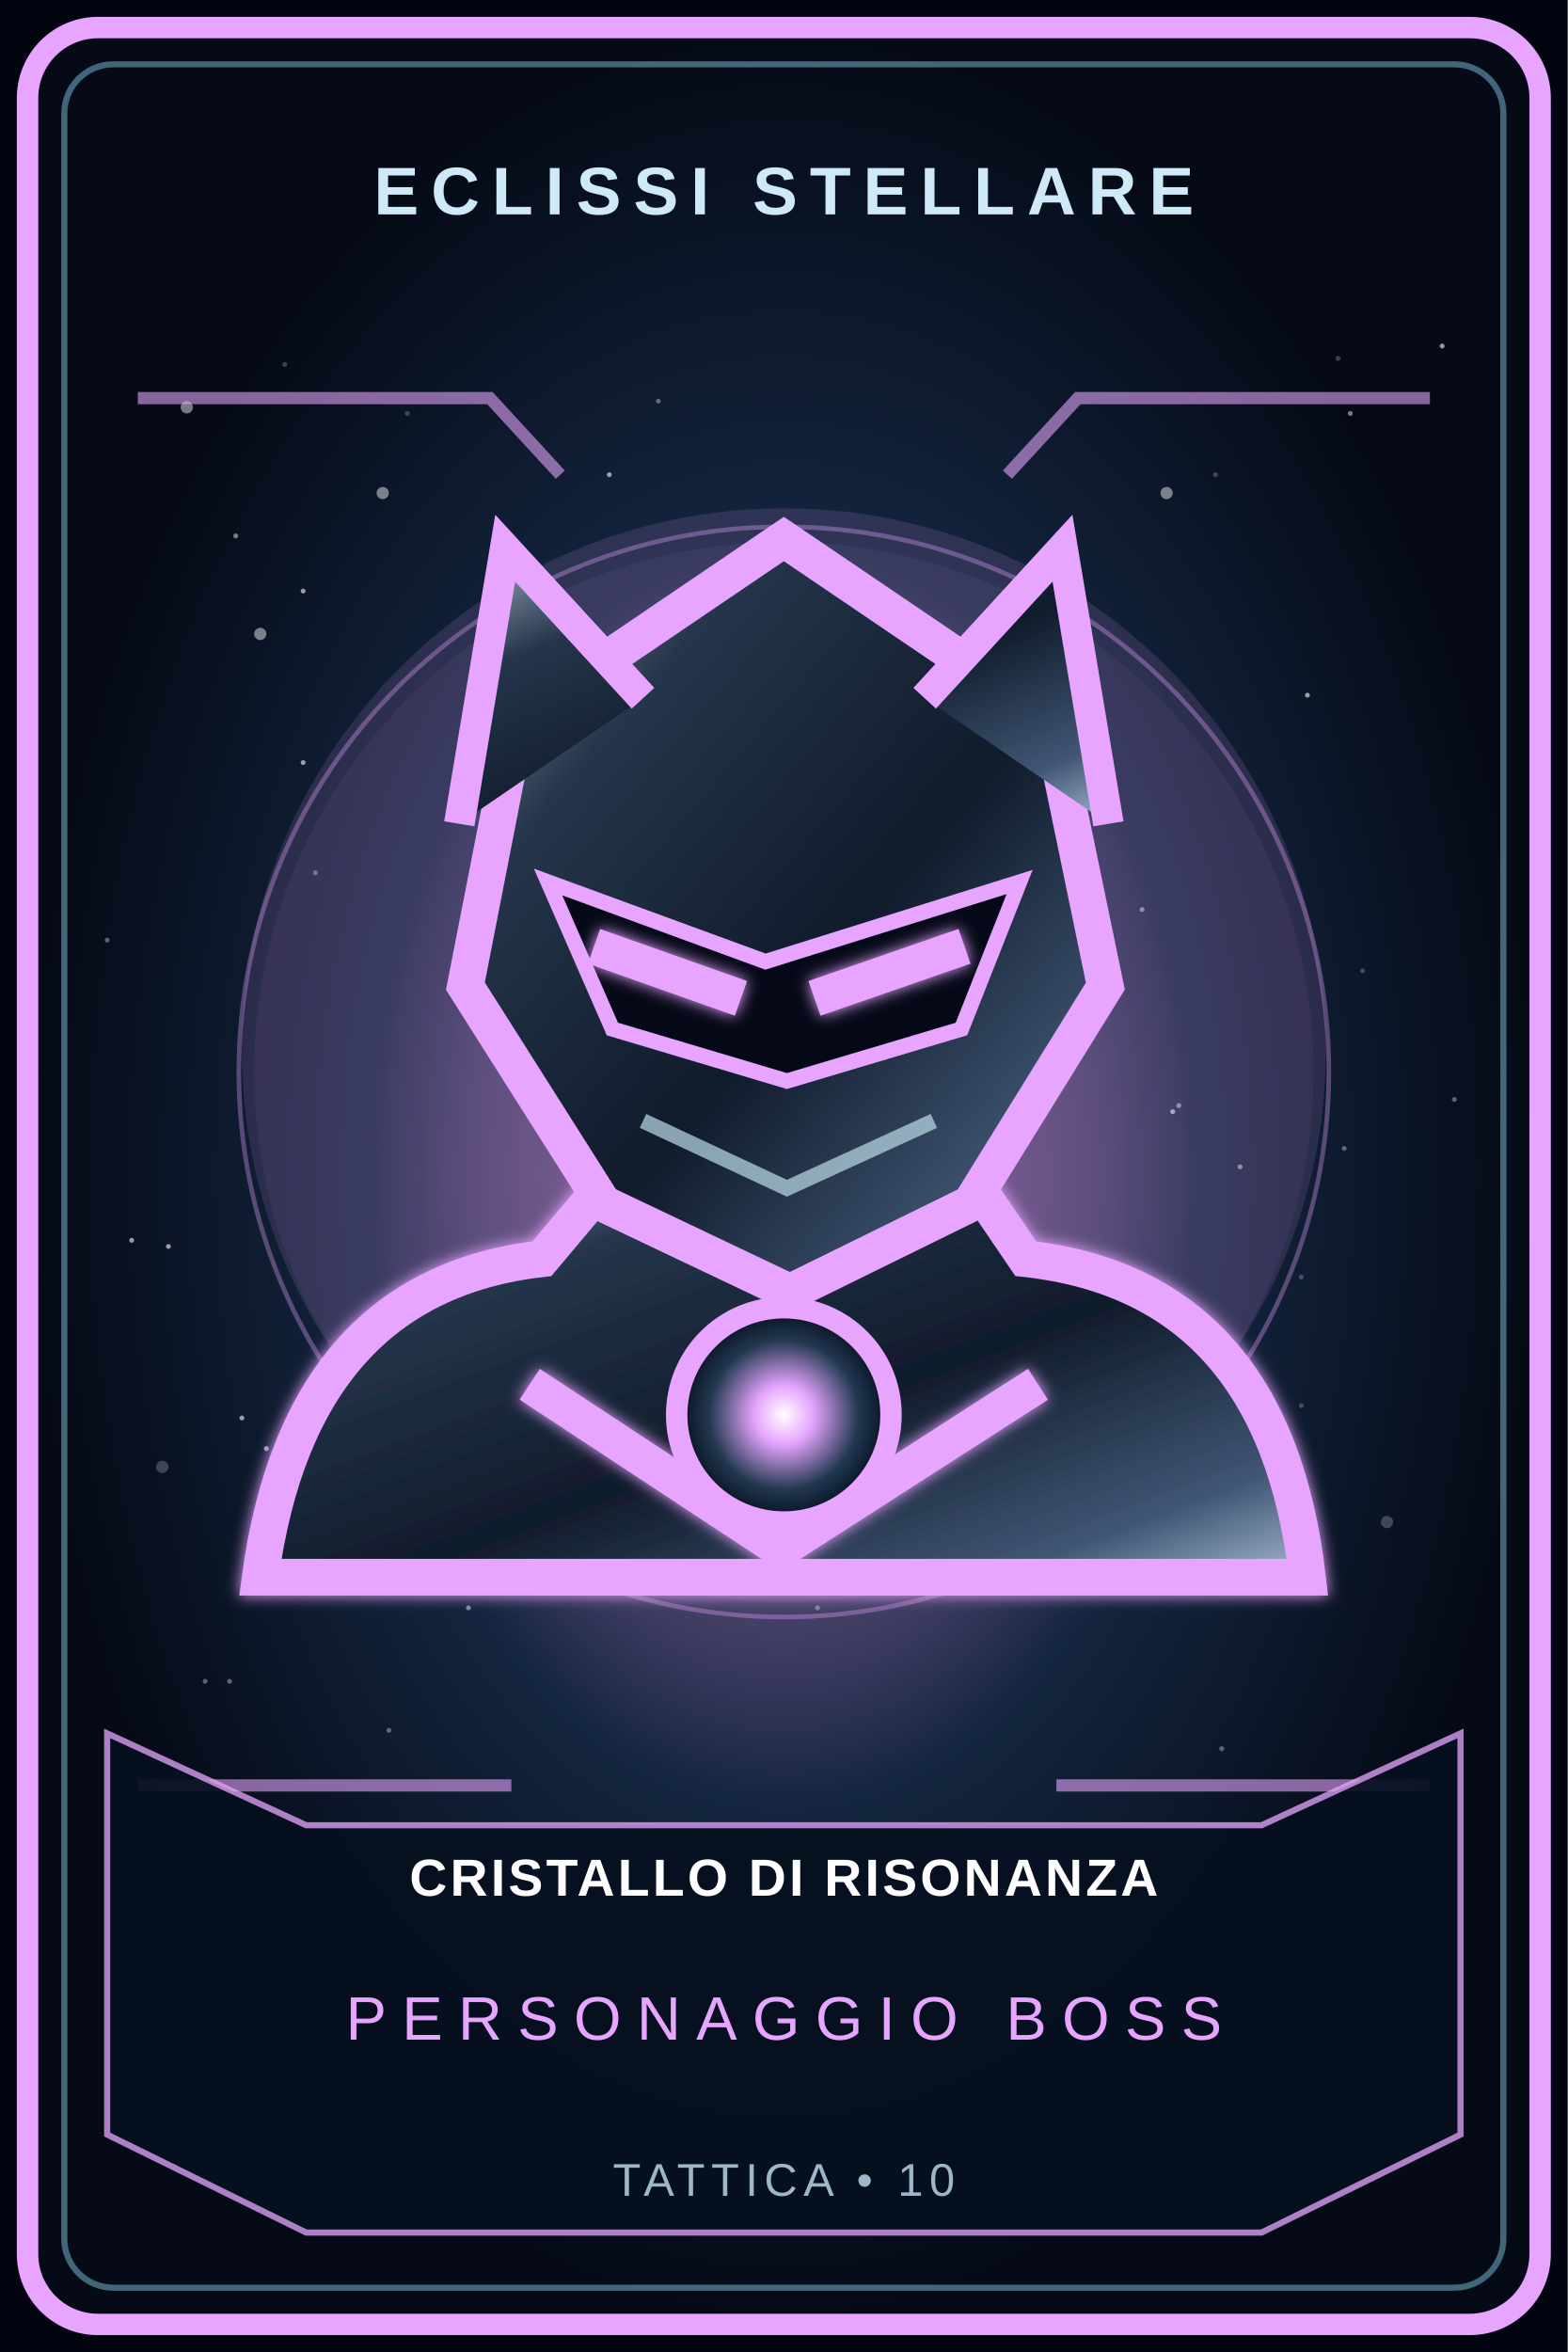
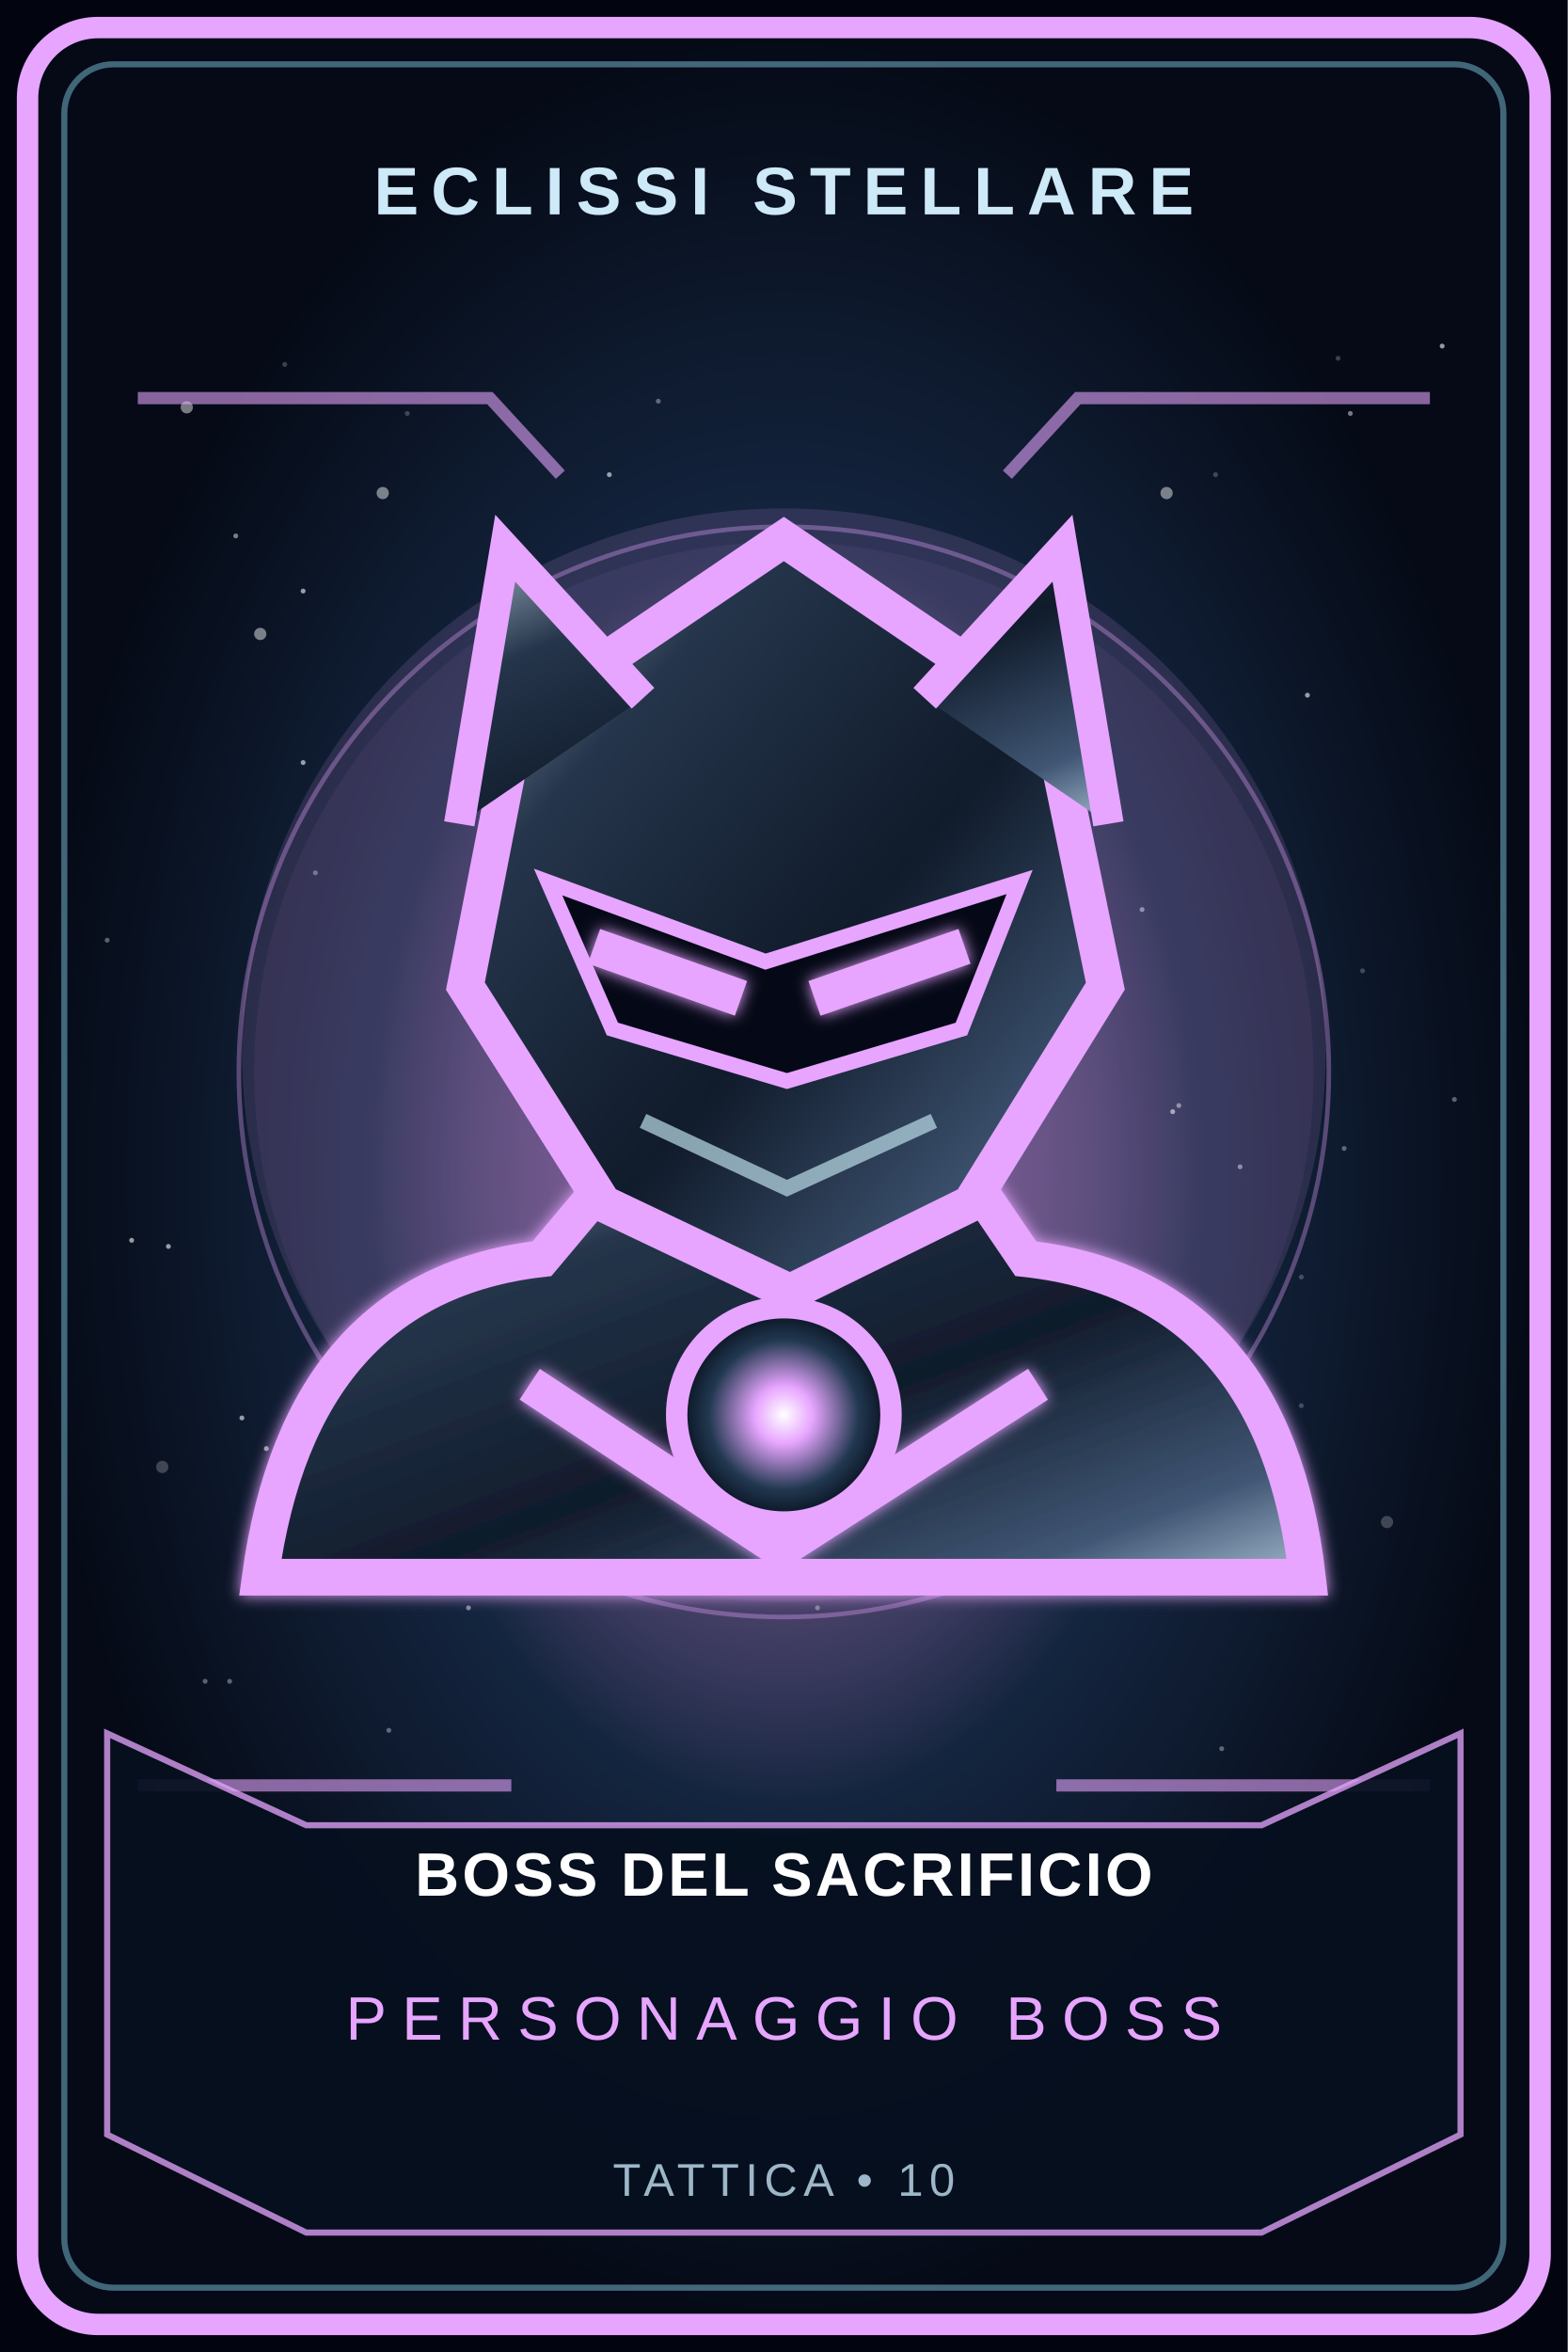
<svg xmlns="http://www.w3.org/2000/svg" width="512" height="768" viewBox="0 0 512 768" role="img" aria-label="Boss del Sacrificio">
  <defs>
    <radialGradient id="bg">
      <stop offset="0" stop-color="#e7a5ff" stop-opacity=".42" />
      <stop offset=".55" stop-color="#14253f" />
      <stop offset="1" stop-color="#050a16" />
    </radialGradient>
    <linearGradient id="metal" x1="0" x2="1" y1="0" y2="1">
      <stop stop-color="#a3b4c4" />
      <stop offset=".24" stop-color="#25354b" />
      <stop offset=".56" stop-color="#101b2b" />
      <stop offset=".85" stop-color="#405674" />
      <stop offset="1" stop-color="#a4b9ce" />
    </linearGradient>
    <radialGradient id="core">
      <stop stop-color="#ffffff" />
      <stop offset=".27" stop-color="#e7a5ff" />
      <stop offset=".7" stop-color="#213850" />
      <stop offset="1" stop-color="#060c1a" />
    </radialGradient>
    <filter id="glow" x="-80%" y="-80%" width="260%" height="260%">
      <feGaussianBlur stdDeviation="2.5" result="g" />
      <feMerge>
        <feMergeNode in="g" />
        <feMergeNode in="SourceGraphic" />
      </feMerge>
    </filter>
  </defs>
  <rect width="512" height="768" fill="#02050f" />
  <rect x="9" y="9" width="494" height="750" rx="23" fill="url(#bg)" stroke="#e7a5ff" stroke-width="7" />
  <rect x="21" y="21" width="470" height="726" rx="16" fill="none" stroke="#8cd7f2" stroke-opacity=".45" stroke-width="2" />
  <circle cx="85" cy="513" r="2" fill="#fff" opacity="0.22" />
  <circle cx="475" cy="359" r="0.8" fill="#fff" opacity="0.34" />
  <circle cx="405" cy="381" r="0.8" fill="#fff" opacity="0.46" />
  <circle cx="43" cy="405" r="0.8" fill="#fff" opacity="0.58" />
  <circle cx="445" cy="317" r="0.8" fill="#fff" opacity="0.22" />
  <circle cx="127" cy="565" r="0.8" fill="#fff" opacity="0.34" />
  <circle cx="381" cy="161" r="2" fill="#fff" opacity="0.46" />
  <circle cx="203" cy="391" r="0.8" fill="#fff" opacity="0.58" />
  <circle cx="93" cy="119" r="0.8" fill="#fff" opacity="0.22" />
  <circle cx="103" cy="285" r="0.8" fill="#fff" opacity="0.34" />
  <circle cx="385" cy="361" r="0.8" fill="#fff" opacity="0.46" />
  <circle cx="311" cy="249" r="0.8" fill="#fff" opacity="0.58" />
  <circle cx="53" cy="479" r="2" fill="#fff" opacity="0.22" />
  <circle cx="35" cy="307" r="0.8" fill="#fff" opacity="0.34" />
  <circle cx="373" cy="297" r="0.8" fill="#fff" opacity="0.46" />
  <circle cx="87" cy="473" r="0.8" fill="#fff" opacity="0.58" />
  <circle cx="105" cy="481" r="0.8" fill="#fff" opacity="0.22" />
  <circle cx="67" cy="549" r="0.8" fill="#fff" opacity="0.34" />
  <circle cx="61" cy="133" r="2" fill="#fff" opacity="0.46" />
  <circle cx="99" cy="193" r="0.8" fill="#fff" opacity="0.58" />
  <circle cx="397" cy="155" r="0.8" fill="#fff" opacity="0.22" />
  <circle cx="179" cy="287" r="0.8" fill="#fff" opacity="0.34" />
  <circle cx="293" cy="227" r="0.8" fill="#fff" opacity="0.46" />
  <circle cx="471" cy="113" r="0.8" fill="#fff" opacity="0.58" />
  <circle cx="453" cy="497" r="2" fill="#fff" opacity="0.22" />
  <circle cx="267" cy="525" r="0.8" fill="#fff" opacity="0.34" />
  <circle cx="153" cy="525" r="0.8" fill="#fff" opacity="0.46" />
  <circle cx="287" cy="445" r="0.8" fill="#fff" opacity="0.58" />
  <circle cx="177" cy="193" r="0.8" fill="#fff" opacity="0.22" />
  <circle cx="171" cy="349" r="0.8" fill="#fff" opacity="0.34" />
  <circle cx="85" cy="207" r="2" fill="#fff" opacity="0.46" />
  <circle cx="427" cy="227" r="0.8" fill="#fff" opacity="0.58" />
  <circle cx="425" cy="417" r="0.8" fill="#fff" opacity="0.22" />
  <circle cx="195" cy="459" r="0.8" fill="#fff" opacity="0.34" />
  <circle cx="441" cy="135" r="0.8" fill="#fff" opacity="0.46" />
  <circle cx="55" cy="407" r="0.8" fill="#fff" opacity="0.58" />
  <circle cx="181" cy="435" r="2" fill="#fff" opacity="0.22" />
  <circle cx="75" cy="549" r="0.8" fill="#fff" opacity="0.34" />
  <circle cx="245" cy="281" r="0.8" fill="#fff" opacity="0.46" />
  <circle cx="99" cy="249" r="0.8" fill="#fff" opacity="0.58" />
  <circle cx="133" cy="135" r="0.8" fill="#fff" opacity="0.22" />
  <circle cx="399" cy="571" r="0.8" fill="#fff" opacity="0.34" />
  <circle cx="125" cy="161" r="2" fill="#fff" opacity="0.46" />
  <circle cx="383" cy="363" r="0.8" fill="#fff" opacity="0.58" />
  <circle cx="425" cy="459" r="0.8" fill="#fff" opacity="0.22" />
  <circle cx="439" cy="375" r="0.8" fill="#fff" opacity="0.34" />
  <circle cx="273" cy="279" r="0.8" fill="#fff" opacity="0.46" />
  <circle cx="199" cy="155" r="0.8" fill="#fff" opacity="0.58" />
  <circle cx="405" cy="471" r="2" fill="#fff" opacity="0.22" />
  <circle cx="215" cy="225" r="0.8" fill="#fff" opacity="0.34" />
  <circle cx="77" cy="175" r="0.8" fill="#fff" opacity="0.46" />
  <circle cx="79" cy="463" r="0.8" fill="#fff" opacity="0.58" />
  <circle cx="437" cy="117" r="0.8" fill="#fff" opacity="0.22" />
  <circle cx="215" cy="131" r="0.8" fill="#fff" opacity="0.34" />
  <circle cx="256" cy="350" r="173" fill="#e7a5ff" opacity=".055" />
  <circle cx="256" cy="350" r="178" stroke="#e7a5ff" stroke-width="1.5" opacity=".34" fill="none" />
  <path d="M45 130L160 130L183 155M467 130L352 130L329 155M45 583L167 583M467 583L345 583" fill="none" stroke="#e7a5ff" stroke-width="4" opacity=".58" />
  <g>
    <circle cx="256" cy="343" r="177" fill="#e7a5ff" opacity=".13" />
    <path d="M85 515Q98 420 177 411L198 386L318 386L335 411Q416 420 427 515Z" fill="url(#metal)" stroke="#e7a5ff" stroke-width="12" filter="url(#glow)" />
    <path d="M169 235L256 176L343 235L361 322L317 393L258 422L197 393L152 322Z" fill="url(#metal)" stroke="#e7a5ff" stroke-width="12" />
    <path d="M150 269L165 179L210 228M362 269L347 179L302 228" fill="url(#metal)" stroke="#e7a5ff" stroke-width="10" />
    <path d="M179 288L250 314L333 288L314 336L257 353L200 336Z" fill="#050917" stroke="#e7a5ff" stroke-width="5" />
    <path d="M194 309L242 326M315 309L266 326" stroke="#e7a5ff" stroke-width="12" filter="url(#glow)" />
    <path d="M210 366L257 388L305 366" fill="none" stroke="#bddde9" stroke-opacity=".7" stroke-width="5" />
    <path d="M173 452L255 506L339 452" fill="none" stroke="#e7a5ff" stroke-width="12" filter="url(#glow)" />
    <circle cx="256" cy="462" r="35" fill="url(#core)" stroke="#e7a5ff" stroke-width="7" />
  </g>
  <path d="M35 566L100 596H412L477 566L477 697L412 729H100L35 697Z" fill="#06101fec" stroke="#e7a5ff" stroke-opacity=".75" stroke-width="2" />
  <text x="256" y="70" text-anchor="middle" font-family="Arial,sans-serif" font-weight="bold" font-size="22" fill="#cee9f8" letter-spacing="4">ECLISSI STELLARE</text>
-   <text x="256" y="619" text-anchor="middle" font-family="Arial,sans-serif" font-weight="bold" font-size="17" fill="#ffffff" letter-spacing="1">CRISTALLO DI RISONANZA</text>
+   <text x="256" y="619" text-anchor="middle" font-family="Arial,sans-serif" font-weight="bold" font-size="20" fill="#ffffff" letter-spacing="1">BOSS DEL SACRIFICIO</text>
  <text x="256" y="666" text-anchor="middle" font-family="Arial,sans-serif" font-size="20" fill="#e7a5ff" letter-spacing="5">PERSONAGGIO BOSS</text>
  <text x="256" y="717" text-anchor="middle" font-family="Arial,sans-serif" font-size="15" fill="#9db7c9" letter-spacing="2">TATTICA  •  10</text>
</svg>
